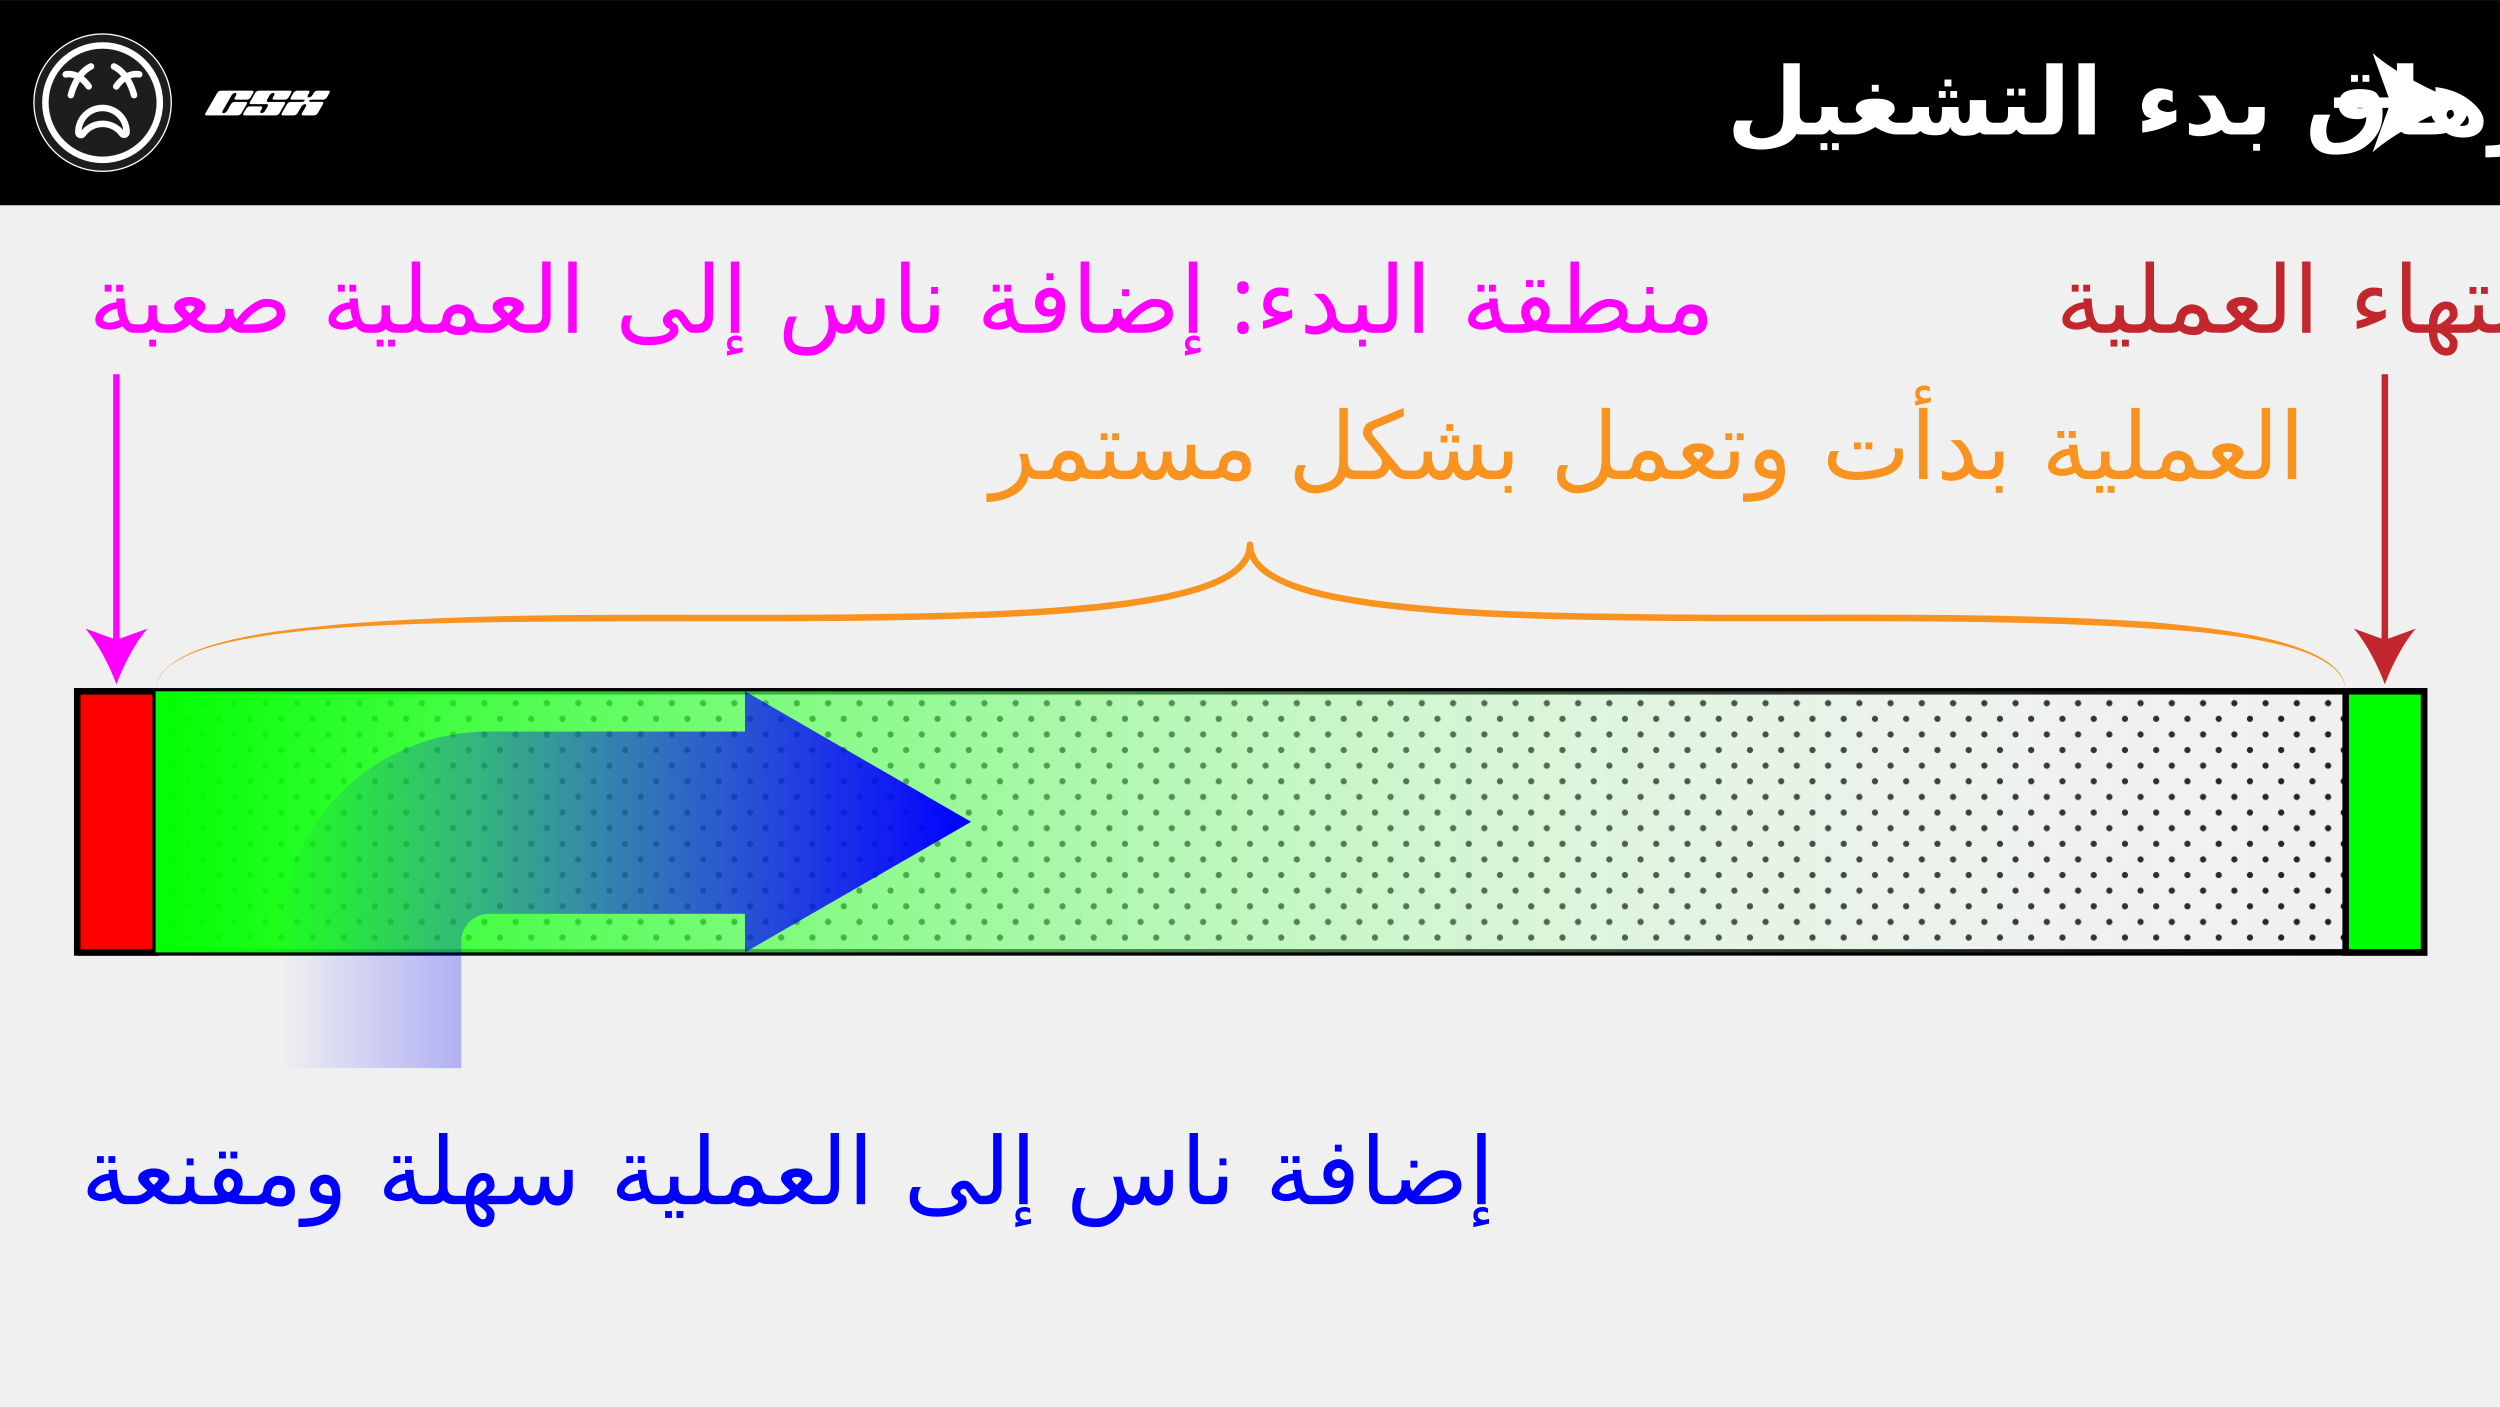
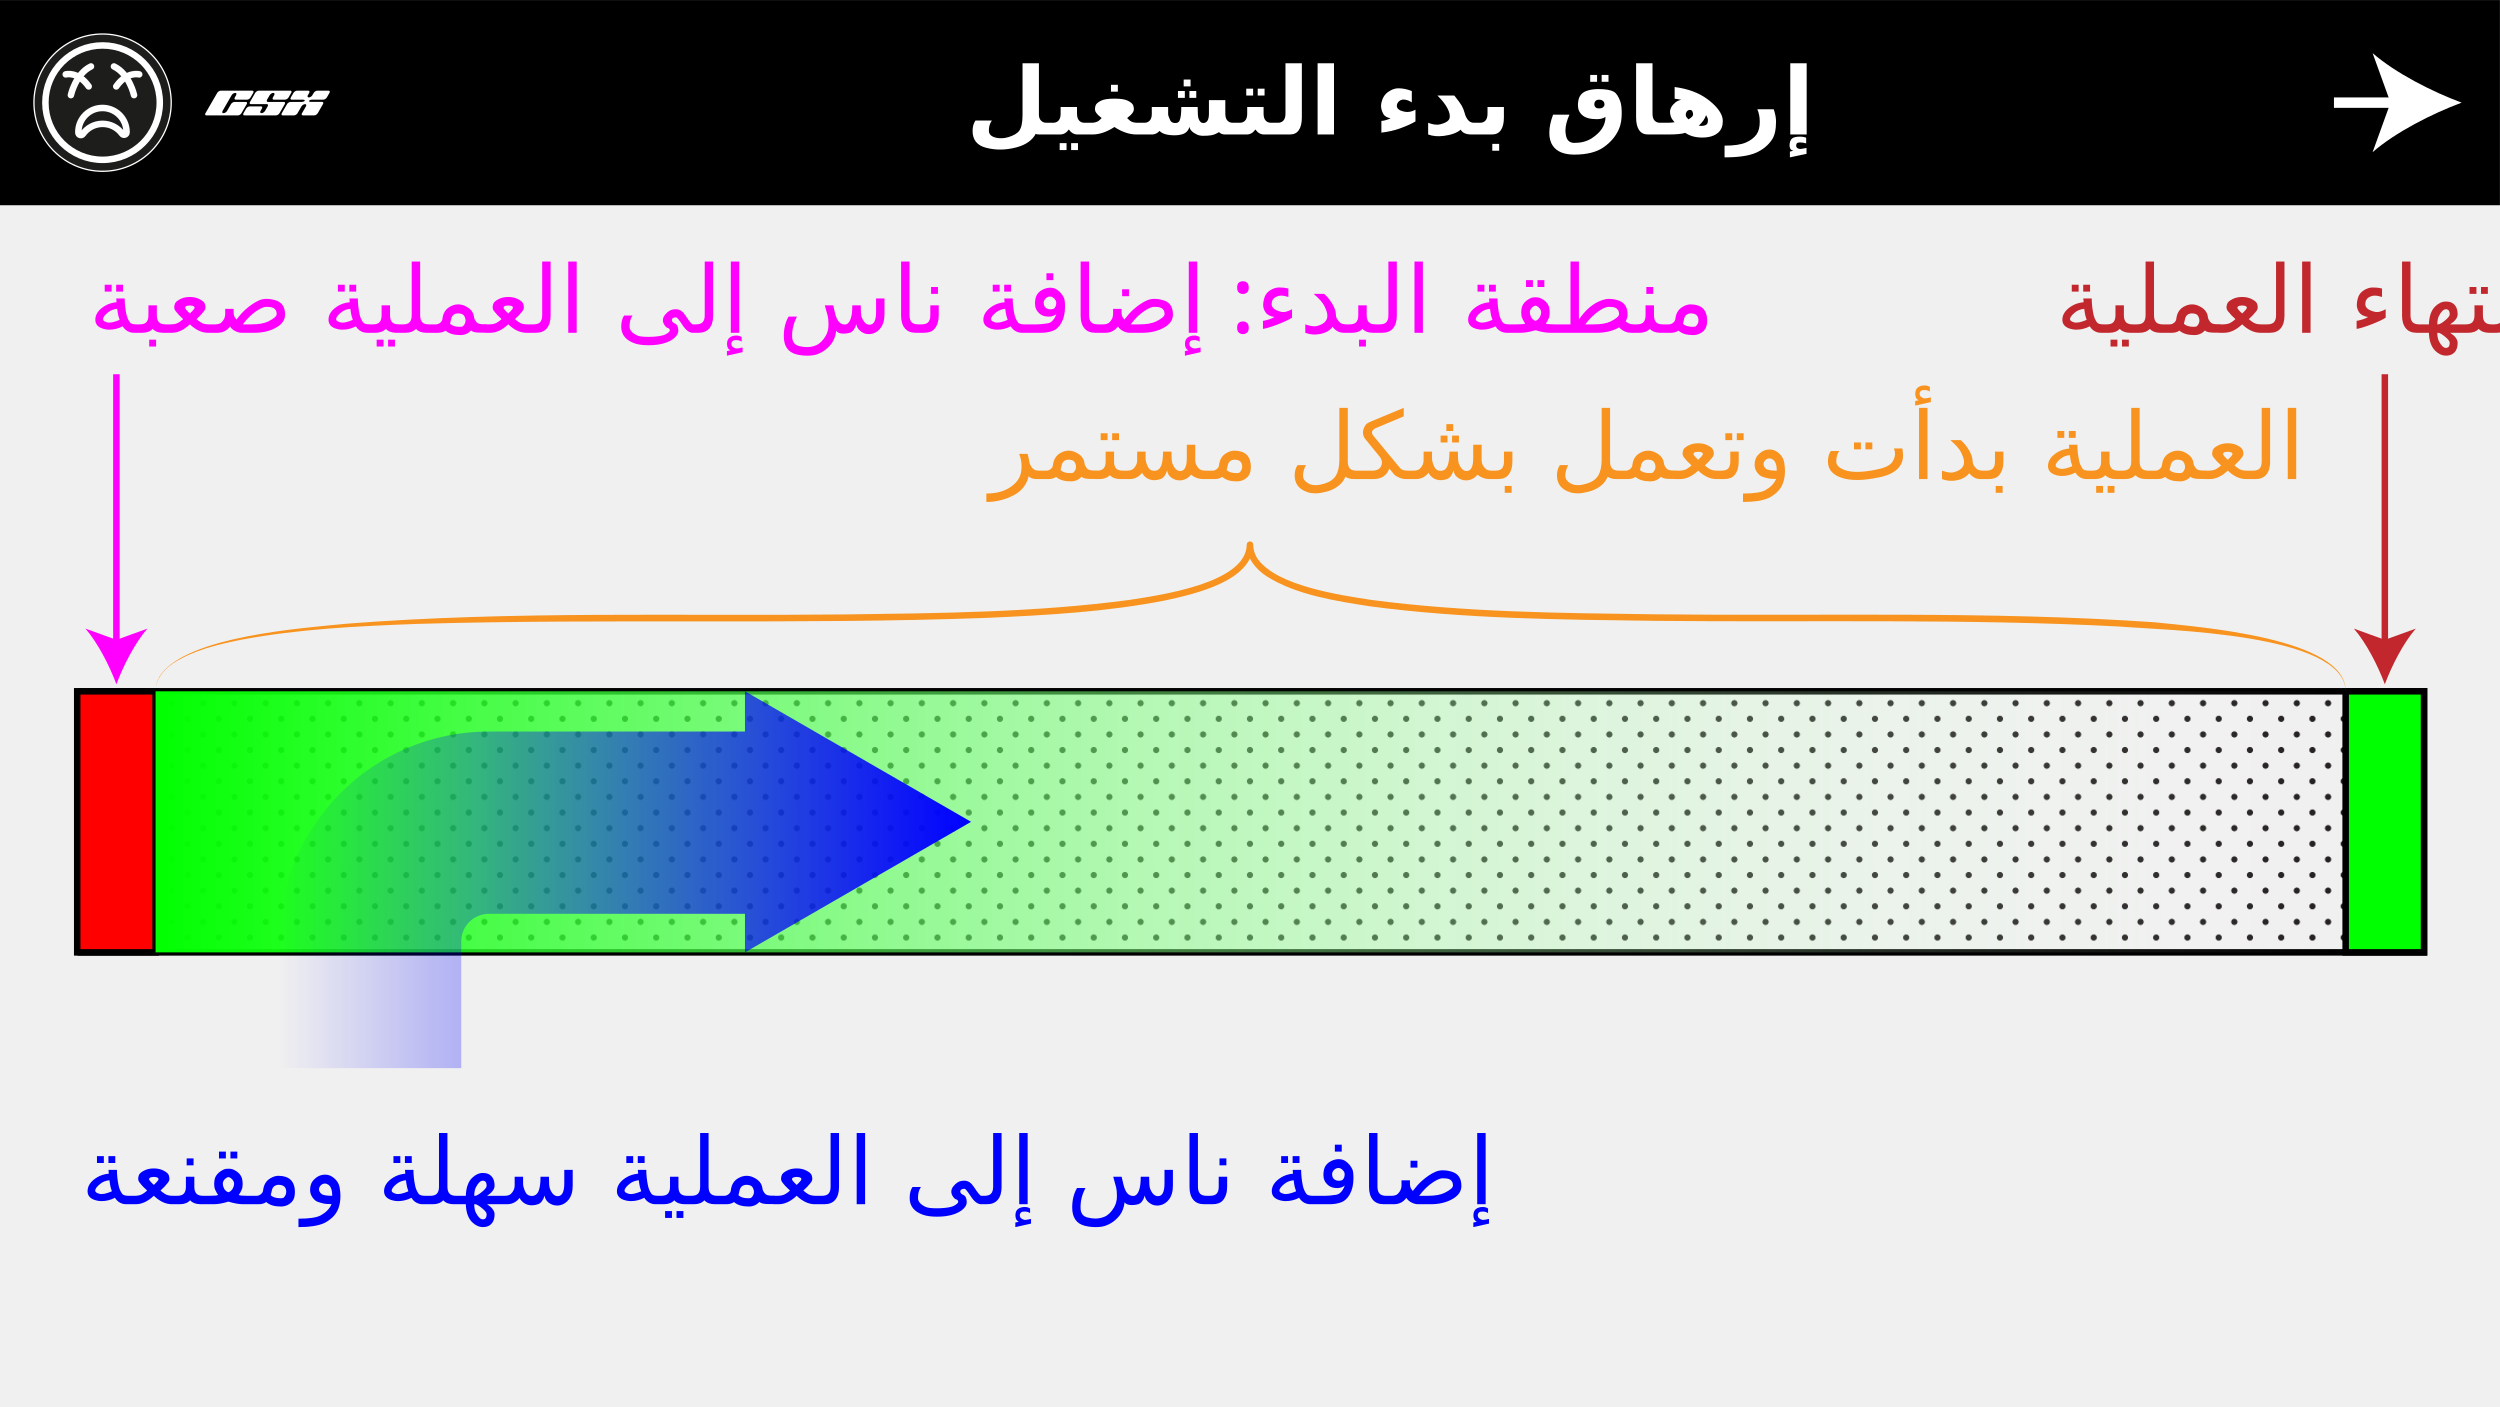
<svg xmlns="http://www.w3.org/2000/svg" id="Layer_1" viewBox="0 0 1920.05 1080.1">
  <defs>
    <pattern id="_6_dpi_20_" x="0" y="0" width="48" height="48" patternTransform="translate(0 .05)" patternUnits="userSpaceOnUse" viewBox="0 0 48 48">
      <rect x="0" y="0" width="48" height="48" style="fill:none;" />
      <path d="M24,50.4c1.32,0,2.4-1.07,2.4-2.4s-1.08-2.4-2.4-2.4-2.4,1.08-2.4,2.4,1.07,2.4,2.4,2.4Z" style="fill:#231f20;" />
      <path d="M48,50.4c1.32,0,2.4-1.07,2.4-2.4s-1.08-2.4-2.4-2.4-2.4,1.08-2.4,2.4,1.07,2.4,2.4,2.4Z" style="fill:#231f20;" />
      <path d="M24,26.4c1.32,0,2.4-1.07,2.4-2.4s-1.08-2.4-2.4-2.4-2.4,1.08-2.4,2.4,1.07,2.4,2.4,2.4Z" style="fill:#231f20;" />
      <path d="M48,26.4c1.32,0,2.4-1.07,2.4-2.4s-1.08-2.4-2.4-2.4-2.4,1.08-2.4,2.4,1.07,2.4,2.4,2.4Z" style="fill:#231f20;" />
      <path d="M36,38.4c1.32,0,2.4-1.07,2.4-2.4s-1.08-2.4-2.4-2.4-2.4,1.08-2.4,2.4,1.07,2.4,2.4,2.4Z" style="fill:#231f20;" />
      <path d="M12,38.4c1.32,0,2.4-1.07,2.4-2.4s-1.08-2.4-2.4-2.4-2.4,1.08-2.4,2.4,1.07,2.4,2.4,2.4Z" style="fill:#231f20;" />
      <path d="M36,14.4c1.32,0,2.4-1.07,2.4-2.4s-1.08-2.4-2.4-2.4-2.4,1.08-2.4,2.4,1.07,2.4,2.4,2.4Z" style="fill:#231f20;" />
      <path d="M12,14.4c1.32,0,2.4-1.07,2.4-2.4s-1.08-2.4-2.4-2.4-2.4,1.08-2.4,2.4,1.07,2.4,2.4,2.4Z" style="fill:#231f20;" />
      <path d="M0,50.4c1.32,0,2.4-1.07,2.4-2.4s-1.08-2.4-2.4-2.4-2.4,1.08-2.4,2.4,1.07,2.4,2.4,2.4Z" style="fill:#231f20;" />
      <path d="M0,26.4c1.32,0,2.4-1.07,2.4-2.4s-1.08-2.4-2.4-2.4-2.4,1.08-2.4,2.4,1.07,2.4,2.4,2.4Z" style="fill:#231f20;" />
      <path d="M24,2.4c1.32,0,2.4-1.07,2.4-2.4s-1.08-2.4-2.4-2.4-2.4,1.08-2.4,2.4,1.07,2.4,2.4,2.4Z" style="fill:#231f20;" />
      <path d="M48,2.4c1.32,0,2.4-1.07,2.4-2.4s-1.08-2.4-2.4-2.4-2.4,1.08-2.4,2.4,1.07,2.4,2.4,2.4Z" style="fill:#231f20;" />
      <path d="M0,2.4c1.32,0,2.4-1.07,2.4-2.4S1.32-2.4,0-2.4-2.4-1.32-2.4,0-1.33,2.4,0,2.4Z" style="fill:#231f20;" />
    </pattern>
    <linearGradient id="linear-gradient" x1="119.49" y1="631.18" x2="1801.51" y2="631.18" gradientUnits="userSpaceOnUse">
      <stop offset="0" stop-color="lime" />
      <stop offset=".22" stop-color="#3cff3c" stop-opacity=".76" />
      <stop offset=".6" stop-color="#a4ffa4" stop-opacity=".36" />
      <stop offset=".87" stop-color="#e5ffe5" stop-opacity=".1" />
      <stop offset="1" stop-color="#fff" stop-opacity="0" />
    </linearGradient>
    <linearGradient id="linear-gradient-2" x1="745.8" y1="675.64" x2="214.25" y2="675.64" gradientUnits="userSpaceOnUse">
      <stop offset="0" stop-color="blue" />
      <stop offset="1" stop-color="blue" stop-opacity="0" />
    </linearGradient>
  </defs>
  <g id="template">
    <g id="header">
      <rect id="box" y=".05" width="1920" height="157.57" />
      <g id="logo">
        <rect x="26.07" y="26.12" width="105.43" height="105.43" rx="52.71" ry="52.71" style="fill:#1d1d1b; stroke:#fff; stroke-miterlimit:10;" />
        <circle cx="78.79" cy="78.83" r="43.93" style="fill:none; stroke:#fff; stroke-miterlimit:10; stroke-width:5px;" />
        <path d="M50.49,57.12s9.25-2.64,17.62,9.25" style="fill:none; stroke:#fff; stroke-linecap:round; stroke-linejoin:round; stroke-width:5px;" />
        <path d="M54.45,73.06s3.52-16.29,15.41-22.02" style="fill:none; stroke:#fff; stroke-linecap:round; stroke-linejoin:round; stroke-width:5px;" />
        <path d="M106.9,57.12s-9.25-2.64-17.62,9.25" style="fill:none; stroke:#fff; stroke-linecap:round; stroke-linejoin:round; stroke-width:5px;" />
        <path d="M102.94,73.06s-3.52-16.29-15.41-22.02" style="fill:none; stroke:#fff; stroke-linecap:round; stroke-linejoin:round; stroke-width:5px;" />
        <path d="M78.79,95.12c6.14,0,11.58,2.99,14.95,7.6,1.09,1.49,3.46.74,3.47-1.1,0-.06,0-.12,0-.18,0-10.67-9.03-19.24-19.87-18.47-9.09.65-16.43,7.96-17.11,17.05-.05.64-.06,1.27-.05,1.89.05,1.83,2.43,2.54,3.48,1.04,3.35-4.74,8.87-7.83,15.12-7.83Z" style="fill:none; stroke:#fff; stroke-linecap:round; stroke-linejoin:round; stroke-width:5px;" />
      </g>
-       <text id="heading" transform="translate(1326.25 103.28)" style="fill:#fff; font-family:Amiri-Bold, Amiri; font-size:72px; font-weight:700;">
+       <text id="heading" transform="translate(741.91 103.28)" style="fill:#fff; font-family:Amiri-Bold, Amiri; font-size:72px; font-weight:700;">
        <tspan x="0" y="0">إرهاق بدء التشغيل</tspan>
      </text>
      <path d="M181.11,76.54c-.67,0-1.01-.29-1.01-.86,0-.26.08-.55.25-.86l1.01-1.73c.17-.31.25-.6.25-.86,0-.58-.32-.86-.97-.86-.48,0-.98.17-1.51.5-.53.34-.93.75-1.22,1.23l-6.98,12.1c-.17.31-.26.6-.26.86,0,.58.32.86.97.86.48,0,.99-.17,1.53-.5.54-.34.94-.74,1.21-1.22l2.99-5.18c.29-.48.7-.89,1.22-1.23s1.03-.5,1.51-.5h8.64c.67,0,1.01.29,1.01.86,0,.26-.1.55-.29.86l-4,6.91c-.26.48-.67.89-1.21,1.22-.54.34-1.04.5-1.49.5h-24.19c-.67,0-1.01-.29-1.01-.86,0-.26.08-.55.25-.86l9-15.55c.26-.48.67-.89,1.21-1.22.54-.34,1.05-.5,1.53-.5h24.19c.65,0,.97.29.97.86,0,.26-.08.55-.25.86l-2.02,3.46c-.26.48-.67.89-1.21,1.22-.54.34-1.04.5-1.49.5h-8.64Z" style="fill:#fff;" />
      <path d="M210.31,76.54c-.65,0-.97-.29-.97-.86,0-.26.08-.55.25-.86l1.01-1.73c.17-.31.25-.6.25-.86,0-.58-.34-.86-1.01-.86-.46,0-.96.17-1.5.5-.54.34-.94.74-1.21,1.22l-2.02,3.46c-.17.31-.25.6-.25.86,0,.58.34.86,1.01.86h12.1c.65,0,.97.29.97.86,0,.26-.08.55-.25.86l-4,6.91c-.26.48-.67.89-1.21,1.22-.54.34-1.05.5-1.53.5h-24.19c-.65,0-.97-.29-.97-.86,0-.26.08-.55.25-.86l1.98-3.46c.29-.48.7-.89,1.22-1.22.53-.34,1.03-.5,1.51-.5h8.64c.67,0,1.01.29,1.01.86,0,.26-.1.55-.29.86l-.97,1.73c-.19.31-.29.6-.29.86,0,.58.33.86,1,.86.48,0,.98-.17,1.5-.51.52-.34.93-.75,1.22-1.23l1.98-3.45c.2-.31.3-.6.3-.86,0-.57-.34-.86-1.01-.86h-12.1c-.67,0-1.01-.29-1.01-.86,0-.26.1-.55.29-.86l3.96-6.91c.29-.48.7-.89,1.22-1.22.53-.34,1.03-.5,1.51-.5h24.19c.67,0,1.01.29,1.01.86,0,.26-.1.55-.29.86l-1.98,3.46c-.26.48-.67.89-1.21,1.22-.54.34-1.05.5-1.53.5h-8.64Z" style="fill:#fff;" />
      <path d="M231.73,78.27c.41,0,.86-.08,1.37-.25.62-.22.94-.5.94-.86,0-.41-.43-.61-1.3-.61h-8.64c-.67,0-1.01-.29-1.01-.86,0-.26.1-.55.29-.86l1.98-3.46c.26-.48.67-.89,1.21-1.22.54-.34,1.05-.5,1.53-.5h8.64c.65,0,.97.29.97.86,0,.26-.08.55-.25.86l-1.01,1.73c-.17.31-.25.6-.25.86,0,.58.34.86,1.01.86.46,0,.95-.17,1.5-.5.54-.33.94-.74,1.21-1.22l1.01-1.73c.26-.48.67-.89,1.21-1.23s1.05-.5,1.53-.5h8.64c.65,0,.97.29.97.86,0,.26-.08.55-.25.86l-1.98,3.46c-.29.48-.7.89-1.22,1.22-.53.34-1.03.5-1.51.5h-8.64c-.41,0-.86.08-1.37.25-.62.22-.94.5-.94.86,0,.41.43.61,1.3.61h8.64c.67,0,1.01.29,1.01.86,0,.26-.1.55-.29.86l-3.96,6.91c-.29.48-.7.89-1.22,1.22-.53.34-1.03.5-1.51.5h-8.64c-.67,0-1.01-.29-1.01-.86,0-.26.1-.55.29-.86l2.99-5.18c.17-.31.25-.6.25-.86,0-.58-.32-.86-.97-.86-.48,0-.98.17-1.51.51-.53.34-.94.75-1.22,1.23l-2.99,5.18c-.26.48-.67.89-1.21,1.22-.54.34-1.05.5-1.53.5h-8.64c-.65,0-.97-.29-.97-.86,0-.26.08-.55.25-.86l4-6.91c.26-.48.67-.89,1.21-1.22s1.05-.5,1.53-.5h8.6Z" style="fill:#fff;" />
    </g>
    <line x1="1792.53" y1="78.83" x2="1842.3" y2="78.83" style="fill:none; stroke:#fff; stroke-miterlimit:10; stroke-width:8px;" />
    <path d="M1890.58,78.83c-22.72,8.43-50.91,22.81-68.38,38.05l13.76-38.05-13.76-38.04c17.47,15.23,45.66,29.62,68.38,38.04Z" style="fill:#fff;" />
  </g>
  <rect x="62.06" y="530.93" width="1799.64" height="200.51" style="fill:url(#_6_dpi_20_); stroke:#000; stroke-miterlimit:10; stroke-width:5px;" />
  <rect x="59.3" y="530.93" width="60.19" height="200.51" style="fill:red; stroke:#000; stroke-miterlimit:10; stroke-width:5px;" />
  <rect x="1801.51" y="530.93" width="60.19" height="200.51" style="fill:lime; stroke:#000; stroke-miterlimit:10; stroke-width:5px;" />
  <rect x="119.49" y="530.93" width="1682.02" height="200.51" style="fill:url(#linear-gradient);" />
  <line x1="89.4" y1="495.36" x2="89.4" y2="287.42" style="fill:none; stroke:#f0f; stroke-miterlimit:10; stroke-width:5px;" />
  <path d="M89.4,525.54c5.27-14.2,14.26-31.82,23.78-42.74l-23.78,8.6-23.77-8.6c9.52,10.92,18.51,28.54,23.77,42.74Z" style="fill:#f0f;" />
  <line x1="1831.6" y1="495.36" x2="1831.6" y2="287.42" style="fill:none; stroke:#c1272d; stroke-miterlimit:10; stroke-width:5px;" />
  <path d="M1831.6,525.54c5.27-14.2,14.26-31.82,23.78-42.74l-23.78,8.6-23.77-8.6c9.52,10.92,18.51,28.54,23.77,42.74Z" style="fill:#c1272d;" />
  <path d="M1801.51,530.93c-.74-44.95-140.02-46.86-174.42-49.78-118.52-6.14-237.28-3.1-355.92-4.33-73.08-.96-146.47-1.52-219.05-11.16-26.06-4.06-56.86-8.74-79.42-23.13-8.08-5.27-15.4-13.92-15.2-24.21,0,0,5,0,5,0-.41,28.18-45.44,37.95-67.33,42.77-44.94,8.85-90.8,11.34-136.43,13.41-145.89,5.38-291.9.43-437.8,4.65-45.47,1.69-91.17,3.81-135.96,12.23-17.71,3.66-35.89,7.8-51.31,17.6-7.55,4.86-14.24,12.51-14.17,21.94-.07-4.57,1.4-9.13,4.03-12.88,21.18-29.34,107-35.52,142.6-39.01,127.44-9.99,255.39-5.74,383.06-7.14,72.8-.96,145.91-1.51,218.16-11.13,22.91-3.59,89.83-12.71,90.16-42.45.08-3.26,4.91-3.33,5,0,0,4.06,1.31,8,3.73,11.37,15.1,20.32,62.18,27.25,86.59,31.01,72.33,9.6,145.52,10.15,218.39,11.11,127.82,1.51,255.9-2.68,383.54,6.12,33.51,3.58,147.35,11.83,146.76,52.99h0Z" style="fill:#f7931e;" />
  <text transform="translate(68.11 255.59)" style="fill:#f0f; font-family:Amiri-Regular, Amiri; font-size:72px;">
    <tspan x="0" y="0">منطقة البدء: إضافة ناس إلى العملية صعبة</tspan>
  </text>
  <text transform="translate(760.52 367.94)" style="fill:#f7931e; font-family:Amiri-Regular, Amiri; font-size:72px;">
    <tspan x="0" y="0">العملية بدأت وتعمل بشكل مستمر</tspan>
  </text>
  <text transform="translate(1578.84 255.59)" style="fill:#c1272d; font-family:Amiri-Regular, Amiri; font-size:72px;">
    <tspan x="0" y="0">إنتهاء العملية</tspan>
  </text>
  <text transform="translate(62.16 924.87)" style="fill:blue; font-family:Amiri-Regular, Amiri; font-size:72px;">
    <tspan x="0" y="0">إضافة ناس إلى العملية سهلة ومقنعة</tspan>
  </text>
  <path d="M745.8,631.18l-173.65-100.26v30.91h-196.76c-88.85,0-161.14,72.29-161.14,161.14v97.38h140v-97.38c0-11.65,9.48-21.14,21.14-21.14h196.76v29.6l173.65-100.26Z" style="fill:url(#linear-gradient-2);" />
</svg>
